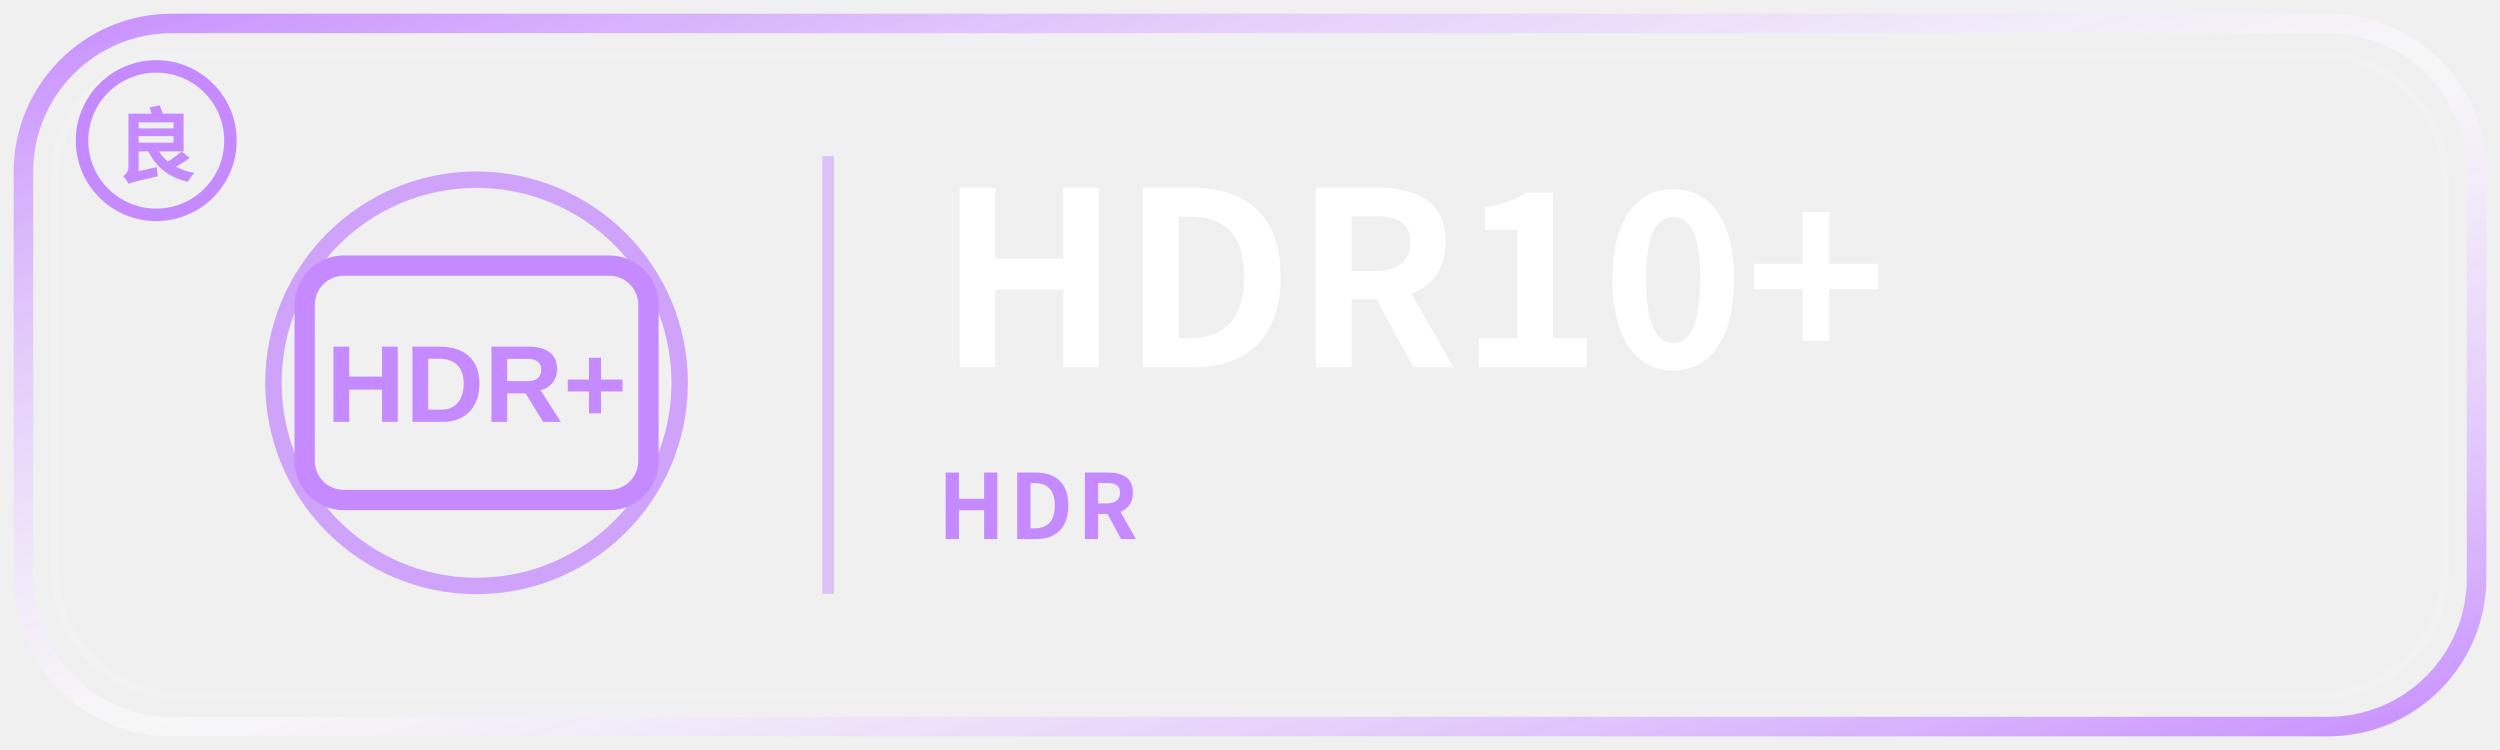
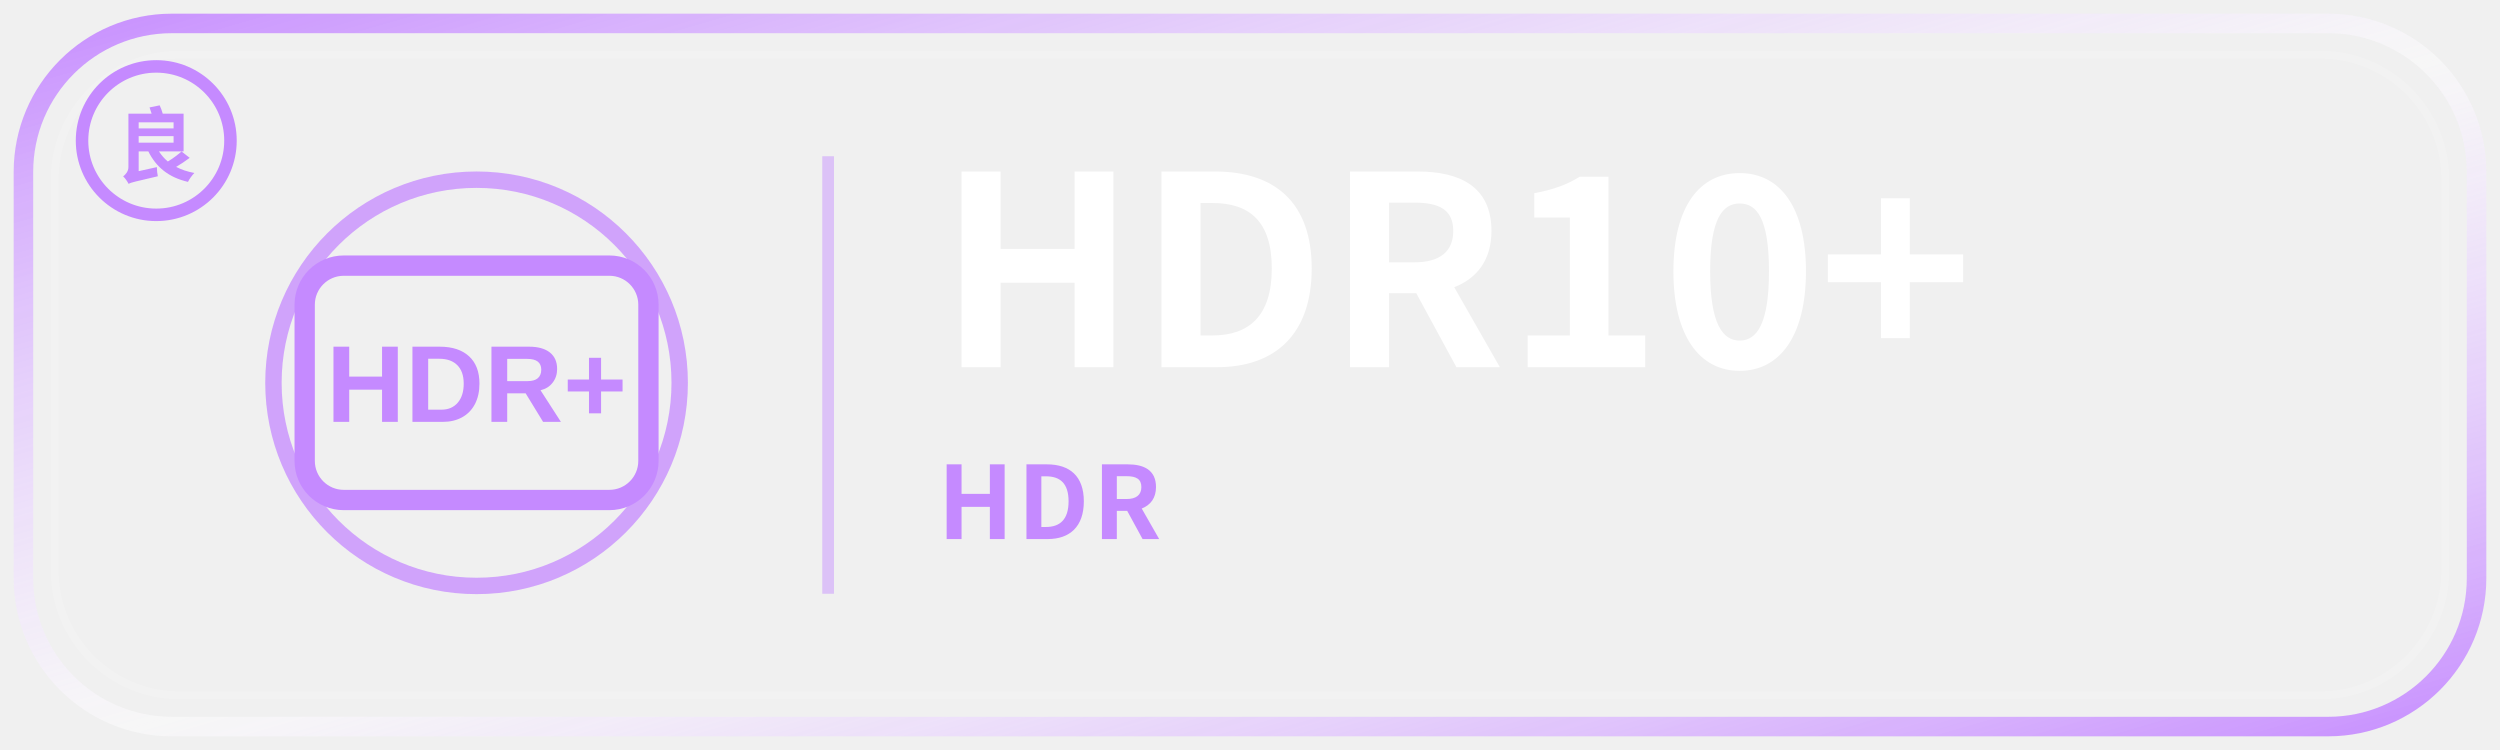
<svg xmlns="http://www.w3.org/2000/svg" width="320" height="96" viewBox="0 0 320 96">
  <defs>
    <linearGradient id="edge" x1="0" y1="0" x2="1" y2="1">
      <stop offset="0" stop-color="#C58AFF" stop-opacity=".95" />
      <stop offset=".52" stop-color="#FFFFFF" stop-opacity=".48" />
      <stop offset="1" stop-color="#C58AFF" stop-opacity=".95" />
    </linearGradient>
  </defs>
  <rect x="3" y="3" width="314" height="90" rx="19" fill="none" stroke="url(#edge)" stroke-width="2.5" />
  <rect x="7" y="7" width="306" height="82" rx="16" fill="none" stroke="#FFFFFF" stroke-opacity=".14" stroke-width="1" />
  <circle cx="20" cy="18" r="9.5" fill="none" stroke="#C58AFF" stroke-width="1.6" />
  <text x="20" y="22.5" text-anchor="middle" font-family="Noto Sans CJK SC,PingFang SC,Arial,sans-serif" font-size="10.5" font-weight="800" fill="#C58AFF">良</text>
  <circle cx="61" cy="49" r="26" fill="none" stroke="#C58AFF" stroke-width="2.1" stroke-opacity=".75" />
  <rect x="39" y="34" width="44" height="30" rx="5" fill="none" stroke="#C58AFF" stroke-width="2.6" />
  <text x="61" y="54" text-anchor="middle" font-family="Arial,sans-serif" font-size="14" font-weight="900" fill="#C58AFF">HDR+</text>
  <path d="M106 20v56" stroke="#C58AFF" stroke-opacity=".45" stroke-width="1.5" />
-   <text x="120" y="47" font-family="Noto Sans CJK SC,PingFang SC,Arial,Helvetica,sans-serif" font-size="31" font-weight="850" fill="#FFFFFF">HDR10+</text>
-   <text x="120" y="69" font-family="Noto Sans CJK SC,PingFang SC,Microsoft YaHei,Arial,sans-serif" font-size="11.5" font-weight="750" letter-spacing=".45" fill="#C58AFF">HDR</text>
+   <text x="120" y="47" font-family="Noto Sans CJK SC,PingFang SC,Arial,Helvetica,sans-serif" font-size="33.8" font-weight="850" fill="#FFFFFF">HDR10+</text>
+   <text x="120" y="69" font-family="Noto Sans CJK SC,PingFang SC,Microsoft YaHei,Arial,sans-serif" font-size="12.9" font-weight="750" letter-spacing=".45" fill="#C58AFF">HDR</text>
</svg>
